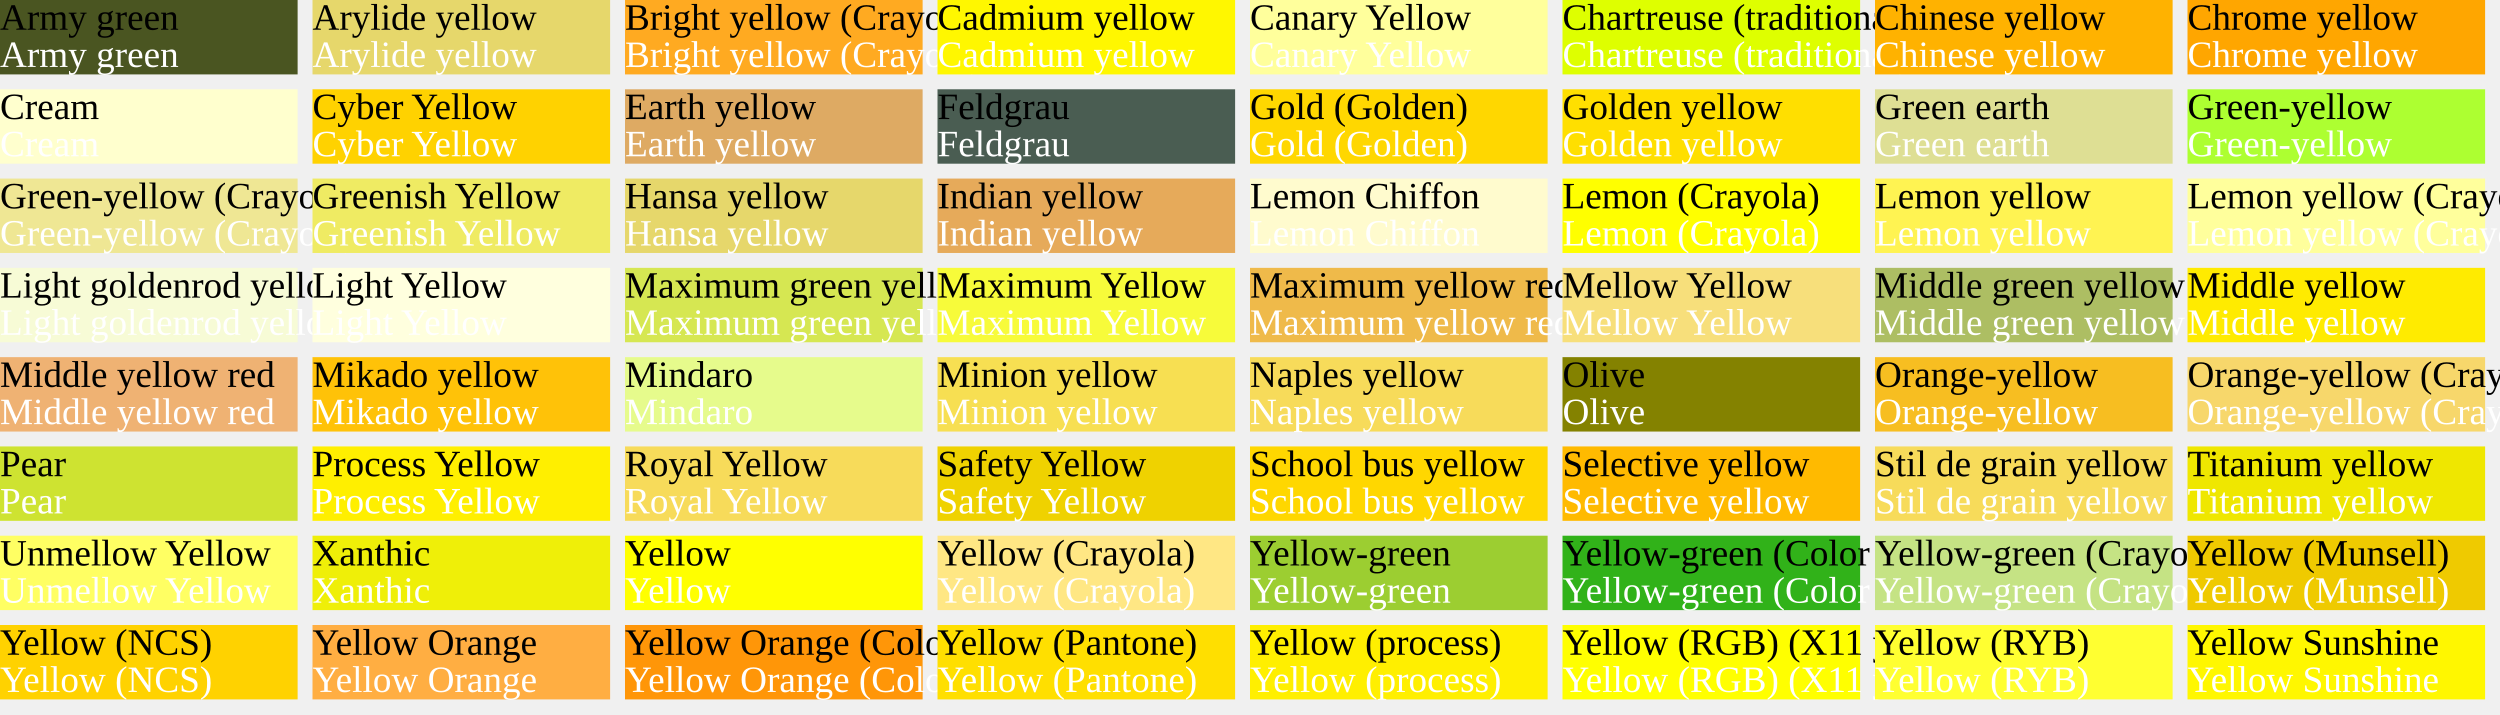
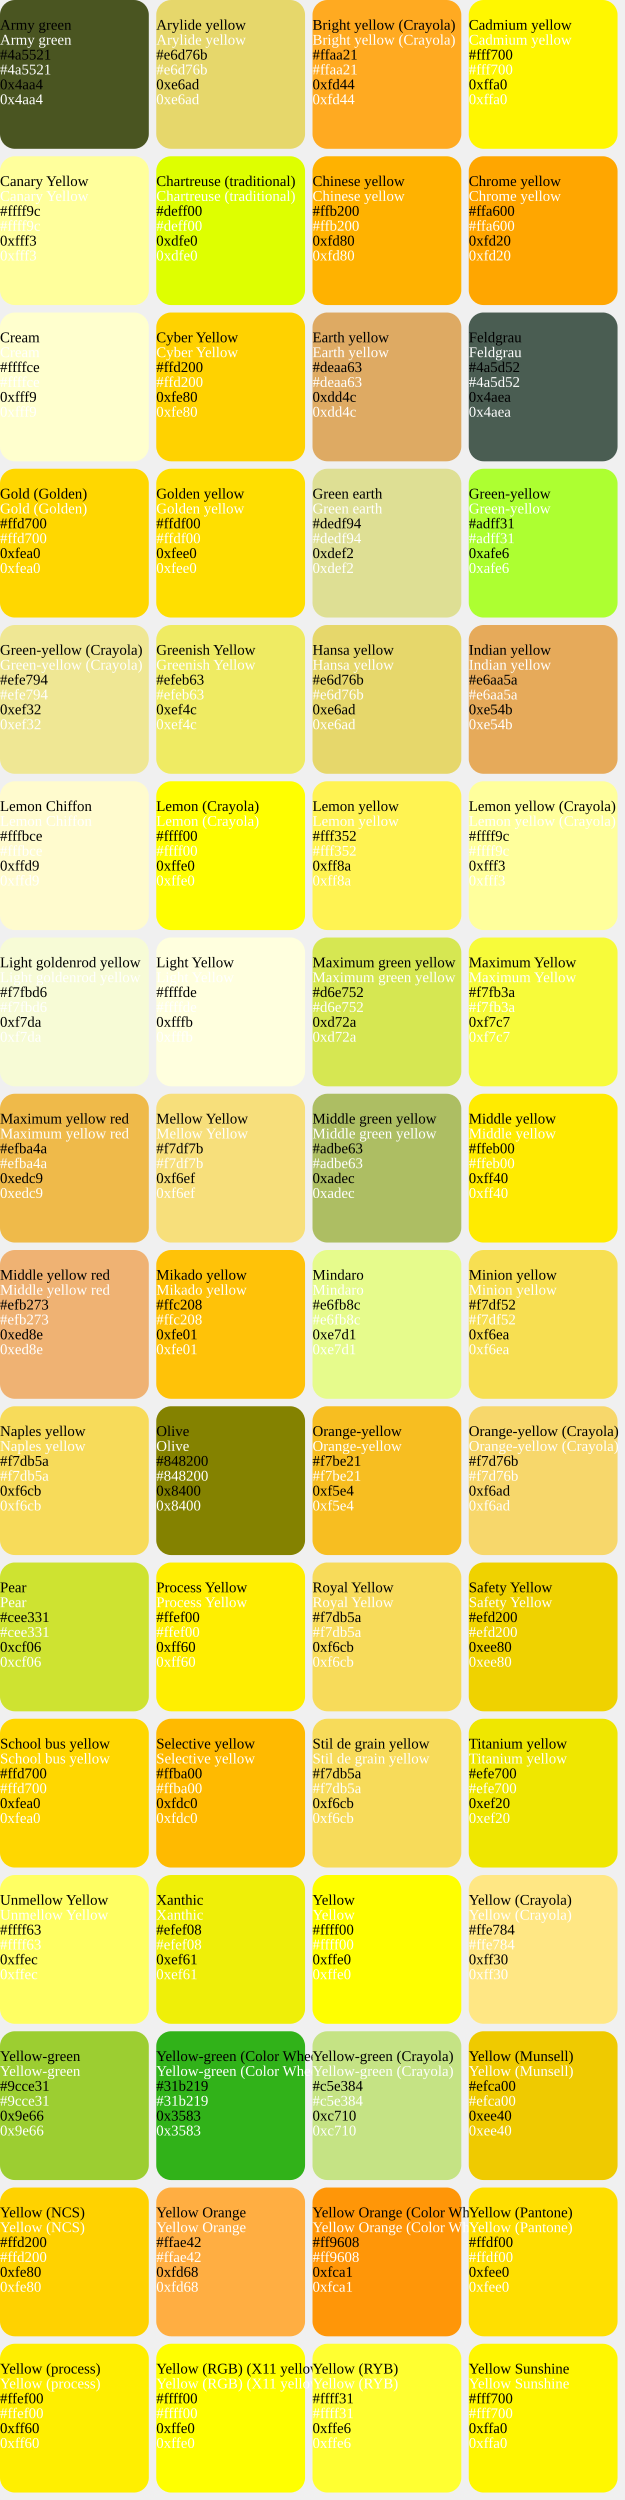
- <svg xmlns="http://www.w3.org/2000/svg" width="1680px" height="480px">
-   <rect x="0" y="0" width="200" height="50" style="fill: #4a5521;" />
-   <text x="0" y="20" font-size="25px" style="fill: black;">Army green</text>
-   <text x="0" y="45" font-size="25px" style="fill: white;">Army green</text>
-   <rect x="210" y="0" width="200" height="50" style="fill: #e6d76b;" />
-   <text x="210" y="20" font-size="25px" style="fill: black;">Arylide yellow</text>
-   <text x="210" y="45" font-size="25px" style="fill: white;">Arylide yellow</text>
-   <rect x="420" y="0" width="200" height="50" style="fill: #ffaa21;" />
-   <text x="420" y="20" font-size="25px" style="fill: black;">Bright yellow (Crayola)</text>
-   <text x="420" y="45" font-size="25px" style="fill: white;">Bright yellow (Crayola)</text>
-   <rect x="630" y="0" width="200" height="50" style="fill: #fff700;" />
-   <text x="630" y="20" font-size="25px" style="fill: black;">Cadmium yellow</text>
-   <text x="630" y="45" font-size="25px" style="fill: white;">Cadmium yellow</text>
-   <rect x="840" y="0" width="200" height="50" style="fill: #ffff9c;" />
-   <text x="840" y="20" font-size="25px" style="fill: black;">Canary Yellow</text>
-   <text x="840" y="45" font-size="25px" style="fill: white;">Canary Yellow</text>
-   <rect x="1050" y="0" width="200" height="50" style="fill: #deff00;" />
-   <text x="1050" y="20" font-size="25px" style="fill: black;">Chartreuse (traditional)</text>
-   <text x="1050" y="45" font-size="25px" style="fill: white;">Chartreuse (traditional)</text>
-   <rect x="1260" y="0" width="200" height="50" style="fill: #ffb200;" />
-   <text x="1260" y="20" font-size="25px" style="fill: black;">Chinese yellow</text>
-   <text x="1260" y="45" font-size="25px" style="fill: white;">Chinese yellow</text>
-   <rect x="1470" y="0" width="200" height="50" style="fill: #ffa600;" />
-   <text x="1470" y="20" font-size="25px" style="fill: black;">Chrome yellow</text>
-   <text x="1470" y="45" font-size="25px" style="fill: white;">Chrome yellow</text>
-   <rect x="0" y="60" width="200" height="50" style="fill: #ffffce;" />
-   <text x="0" y="80" font-size="25px" style="fill: black;">Cream</text>
-   <text x="0" y="105" font-size="25px" style="fill: white;">Cream</text>
-   <rect x="210" y="60" width="200" height="50" style="fill: #ffd200;" />
-   <text x="210" y="80" font-size="25px" style="fill: black;">Cyber Yellow</text>
-   <text x="210" y="105" font-size="25px" style="fill: white;">Cyber Yellow</text>
-   <rect x="420" y="60" width="200" height="50" style="fill: #deaa63;" />
-   <text x="420" y="80" font-size="25px" style="fill: black;">Earth yellow</text>
-   <text x="420" y="105" font-size="25px" style="fill: white;">Earth yellow</text>
-   <rect x="630" y="60" width="200" height="50" style="fill: #4a5d52;" />
-   <text x="630" y="80" font-size="25px" style="fill: black;">Feldgrau</text>
-   <text x="630" y="105" font-size="25px" style="fill: white;">Feldgrau</text>
-   <rect x="840" y="60" width="200" height="50" style="fill: #ffd700;" />
-   <text x="840" y="80" font-size="25px" style="fill: black;">Gold (Golden)</text>
-   <text x="840" y="105" font-size="25px" style="fill: white;">Gold (Golden)</text>
-   <rect x="1050" y="60" width="200" height="50" style="fill: #ffdf00;" />
-   <text x="1050" y="80" font-size="25px" style="fill: black;">Golden yellow</text>
-   <text x="1050" y="105" font-size="25px" style="fill: white;">Golden yellow</text>
-   <rect x="1260" y="60" width="200" height="50" style="fill: #dedf94;" />
-   <text x="1260" y="80" font-size="25px" style="fill: black;">Green earth</text>
-   <text x="1260" y="105" font-size="25px" style="fill: white;">Green earth</text>
-   <rect x="1470" y="60" width="200" height="50" style="fill: #adff31;" />
-   <text x="1470" y="80" font-size="25px" style="fill: black;">Green-yellow</text>
-   <text x="1470" y="105" font-size="25px" style="fill: white;">Green-yellow</text>
-   <rect x="0" y="120" width="200" height="50" style="fill: #efe794;" />
-   <text x="0" y="140" font-size="25px" style="fill: black;">Green-yellow (Crayola)</text>
-   <text x="0" y="165" font-size="25px" style="fill: white;">Green-yellow (Crayola)</text>
-   <rect x="210" y="120" width="200" height="50" style="fill: #efeb63;" />
-   <text x="210" y="140" font-size="25px" style="fill: black;">Greenish Yellow</text>
-   <text x="210" y="165" font-size="25px" style="fill: white;">Greenish Yellow</text>
-   <rect x="420" y="120" width="200" height="50" style="fill: #e6d76b;" />
-   <text x="420" y="140" font-size="25px" style="fill: black;">Hansa yellow</text>
-   <text x="420" y="165" font-size="25px" style="fill: white;">Hansa yellow</text>
-   <rect x="630" y="120" width="200" height="50" style="fill: #e6aa5a;" />
-   <text x="630" y="140" font-size="25px" style="fill: black;">Indian yellow</text>
-   <text x="630" y="165" font-size="25px" style="fill: white;">Indian yellow</text>
-   <rect x="840" y="120" width="200" height="50" style="fill: #fffbce;" />
-   <text x="840" y="140" font-size="25px" style="fill: black;">Lemon Chiffon</text>
-   <text x="840" y="165" font-size="25px" style="fill: white;">Lemon Chiffon</text>
-   <rect x="1050" y="120" width="200" height="50" style="fill: #ffff00;" />
-   <text x="1050" y="140" font-size="25px" style="fill: black;">Lemon (Crayola)</text>
-   <text x="1050" y="165" font-size="25px" style="fill: white;">Lemon (Crayola)</text>
-   <rect x="1260" y="120" width="200" height="50" style="fill: #fff352;" />
-   <text x="1260" y="140" font-size="25px" style="fill: black;">Lemon yellow</text>
-   <text x="1260" y="165" font-size="25px" style="fill: white;">Lemon yellow</text>
-   <rect x="1470" y="120" width="200" height="50" style="fill: #ffff9c;" />
-   <text x="1470" y="140" font-size="25px" style="fill: black;">Lemon yellow (Crayola)</text>
-   <text x="1470" y="165" font-size="25px" style="fill: white;">Lemon yellow (Crayola)</text>
-   <rect x="0" y="180" width="200" height="50" style="fill: #f7fbd6;" />
-   <text x="0" y="200" font-size="25px" style="fill: black;">Light goldenrod yellow</text>
-   <text x="0" y="225" font-size="25px" style="fill: white;">Light goldenrod yellow</text>
-   <rect x="210" y="180" width="200" height="50" style="fill: #ffffde;" />
-   <text x="210" y="200" font-size="25px" style="fill: black;">Light Yellow</text>
-   <text x="210" y="225" font-size="25px" style="fill: white;">Light Yellow</text>
-   <rect x="420" y="180" width="200" height="50" style="fill: #d6e752;" />
-   <text x="420" y="200" font-size="25px" style="fill: black;">Maximum green yellow</text>
-   <text x="420" y="225" font-size="25px" style="fill: white;">Maximum green yellow</text>
-   <rect x="630" y="180" width="200" height="50" style="fill: #f7fb3a;" />
-   <text x="630" y="200" font-size="25px" style="fill: black;">Maximum Yellow</text>
-   <text x="630" y="225" font-size="25px" style="fill: white;">Maximum Yellow</text>
-   <rect x="840" y="180" width="200" height="50" style="fill: #efba4a;" />
-   <text x="840" y="200" font-size="25px" style="fill: black;">Maximum yellow red</text>
-   <text x="840" y="225" font-size="25px" style="fill: white;">Maximum yellow red</text>
-   <rect x="1050" y="180" width="200" height="50" style="fill: #f7df7b;" />
-   <text x="1050" y="200" font-size="25px" style="fill: black;">Mellow Yellow</text>
-   <text x="1050" y="225" font-size="25px" style="fill: white;">Mellow Yellow</text>
-   <rect x="1260" y="180" width="200" height="50" style="fill: #adbe63;" />
-   <text x="1260" y="200" font-size="25px" style="fill: black;">Middle green yellow</text>
-   <text x="1260" y="225" font-size="25px" style="fill: white;">Middle green yellow</text>
-   <rect x="1470" y="180" width="200" height="50" style="fill: #ffeb00;" />
-   <text x="1470" y="200" font-size="25px" style="fill: black;">Middle yellow</text>
-   <text x="1470" y="225" font-size="25px" style="fill: white;">Middle yellow</text>
-   <rect x="0" y="240" width="200" height="50" style="fill: #efb273;" />
-   <text x="0" y="260" font-size="25px" style="fill: black;">Middle yellow red</text>
-   <text x="0" y="285" font-size="25px" style="fill: white;">Middle yellow red</text>
-   <rect x="210" y="240" width="200" height="50" style="fill: #ffc208;" />
-   <text x="210" y="260" font-size="25px" style="fill: black;">Mikado yellow</text>
-   <text x="210" y="285" font-size="25px" style="fill: white;">Mikado yellow</text>
-   <rect x="420" y="240" width="200" height="50" style="fill: #e6fb8c;" />
-   <text x="420" y="260" font-size="25px" style="fill: black;">Mindaro</text>
-   <text x="420" y="285" font-size="25px" style="fill: white;">Mindaro</text>
-   <rect x="630" y="240" width="200" height="50" style="fill: #f7df52;" />
-   <text x="630" y="260" font-size="25px" style="fill: black;">Minion yellow</text>
-   <text x="630" y="285" font-size="25px" style="fill: white;">Minion yellow</text>
-   <rect x="840" y="240" width="200" height="50" style="fill: #f7db5a;" />
-   <text x="840" y="260" font-size="25px" style="fill: black;">Naples yellow</text>
-   <text x="840" y="285" font-size="25px" style="fill: white;">Naples yellow</text>
-   <rect x="1050" y="240" width="200" height="50" style="fill: #848200;" />
-   <text x="1050" y="260" font-size="25px" style="fill: black;">Olive</text>
-   <text x="1050" y="285" font-size="25px" style="fill: white;">Olive</text>
-   <rect x="1260" y="240" width="200" height="50" style="fill: #f7be21;" />
-   <text x="1260" y="260" font-size="25px" style="fill: black;">Orange-yellow</text>
-   <text x="1260" y="285" font-size="25px" style="fill: white;">Orange-yellow</text>
-   <rect x="1470" y="240" width="200" height="50" style="fill: #f7d76b;" />
-   <text x="1470" y="260" font-size="25px" style="fill: black;">Orange-yellow (Crayola)</text>
-   <text x="1470" y="285" font-size="25px" style="fill: white;">Orange-yellow (Crayola)</text>
-   <rect x="0" y="300" width="200" height="50" style="fill: #cee331;" />
-   <text x="0" y="320" font-size="25px" style="fill: black;">Pear</text>
-   <text x="0" y="345" font-size="25px" style="fill: white;">Pear</text>
-   <rect x="210" y="300" width="200" height="50" style="fill: #ffef00;" />
-   <text x="210" y="320" font-size="25px" style="fill: black;">Process Yellow</text>
-   <text x="210" y="345" font-size="25px" style="fill: white;">Process Yellow</text>
-   <rect x="420" y="300" width="200" height="50" style="fill: #f7db5a;" />
-   <text x="420" y="320" font-size="25px" style="fill: black;">Royal Yellow</text>
-   <text x="420" y="345" font-size="25px" style="fill: white;">Royal Yellow</text>
-   <rect x="630" y="300" width="200" height="50" style="fill: #efd200;" />
-   <text x="630" y="320" font-size="25px" style="fill: black;">Safety Yellow</text>
-   <text x="630" y="345" font-size="25px" style="fill: white;">Safety Yellow</text>
-   <rect x="840" y="300" width="200" height="50" style="fill: #ffd700;" />
-   <text x="840" y="320" font-size="25px" style="fill: black;">School bus yellow</text>
-   <text x="840" y="345" font-size="25px" style="fill: white;">School bus yellow</text>
-   <rect x="1050" y="300" width="200" height="50" style="fill: #ffba00;" />
-   <text x="1050" y="320" font-size="25px" style="fill: black;">Selective yellow</text>
-   <text x="1050" y="345" font-size="25px" style="fill: white;">Selective yellow</text>
-   <rect x="1260" y="300" width="200" height="50" style="fill: #f7db5a;" />
-   <text x="1260" y="320" font-size="25px" style="fill: black;">Stil de grain yellow</text>
-   <text x="1260" y="345" font-size="25px" style="fill: white;">Stil de grain yellow</text>
-   <rect x="1470" y="300" width="200" height="50" style="fill: #efe700;" />
-   <text x="1470" y="320" font-size="25px" style="fill: black;">Titanium yellow</text>
-   <text x="1470" y="345" font-size="25px" style="fill: white;">Titanium yellow</text>
-   <rect x="0" y="360" width="200" height="50" style="fill: #ffff63;" />
-   <text x="0" y="380" font-size="25px" style="fill: black;">Unmellow Yellow</text>
-   <text x="0" y="405" font-size="25px" style="fill: white;">Unmellow Yellow</text>
-   <rect x="210" y="360" width="200" height="50" style="fill: #efef08;" />
-   <text x="210" y="380" font-size="25px" style="fill: black;">Xanthic</text>
-   <text x="210" y="405" font-size="25px" style="fill: white;">Xanthic</text>
-   <rect x="420" y="360" width="200" height="50" style="fill: #ffff00;" />
-   <text x="420" y="380" font-size="25px" style="fill: black;">Yellow</text>
-   <text x="420" y="405" font-size="25px" style="fill: white;">Yellow</text>
-   <rect x="630" y="360" width="200" height="50" style="fill: #ffe784;" />
-   <text x="630" y="380" font-size="25px" style="fill: black;">Yellow (Crayola)</text>
-   <text x="630" y="405" font-size="25px" style="fill: white;">Yellow (Crayola)</text>
-   <rect x="840" y="360" width="200" height="50" style="fill: #9cce31;" />
-   <text x="840" y="380" font-size="25px" style="fill: black;">Yellow-green</text>
-   <text x="840" y="405" font-size="25px" style="fill: white;">Yellow-green</text>
-   <rect x="1050" y="360" width="200" height="50" style="fill: #31b219;" />
-   <text x="1050" y="380" font-size="25px" style="fill: black;">Yellow-green (Color Wheel)</text>
-   <text x="1050" y="405" font-size="25px" style="fill: white;">Yellow-green (Color Wheel)</text>
-   <rect x="1260" y="360" width="200" height="50" style="fill: #c5e384;" />
-   <text x="1260" y="380" font-size="25px" style="fill: black;">Yellow-green (Crayola)</text>
-   <text x="1260" y="405" font-size="25px" style="fill: white;">Yellow-green (Crayola)</text>
-   <rect x="1470" y="360" width="200" height="50" style="fill: #efca00;" />
-   <text x="1470" y="380" font-size="25px" style="fill: black;">Yellow (Munsell)</text>
-   <text x="1470" y="405" font-size="25px" style="fill: white;">Yellow (Munsell)</text>
-   <rect x="0" y="420" width="200" height="50" style="fill: #ffd200;" />
-   <text x="0" y="440" font-size="25px" style="fill: black;">Yellow (NCS)</text>
-   <text x="0" y="465" font-size="25px" style="fill: white;">Yellow (NCS)</text>
-   <rect x="210" y="420" width="200" height="50" style="fill: #ffae42;" />
-   <text x="210" y="440" font-size="25px" style="fill: black;">Yellow Orange</text>
-   <text x="210" y="465" font-size="25px" style="fill: white;">Yellow Orange</text>
-   <rect x="420" y="420" width="200" height="50" style="fill: #ff9608;" />
-   <text x="420" y="440" font-size="25px" style="fill: black;">Yellow Orange (Color Wheel)</text>
-   <text x="420" y="465" font-size="25px" style="fill: white;">Yellow Orange (Color Wheel)</text>
-   <rect x="630" y="420" width="200" height="50" style="fill: #ffdf00;" />
-   <text x="630" y="440" font-size="25px" style="fill: black;">Yellow (Pantone)</text>
-   <text x="630" y="465" font-size="25px" style="fill: white;">Yellow (Pantone)</text>
-   <rect x="840" y="420" width="200" height="50" style="fill: #ffef00;" />
-   <text x="840" y="440" font-size="25px" style="fill: black;">Yellow (process)</text>
-   <text x="840" y="465" font-size="25px" style="fill: white;">Yellow (process)</text>
-   <rect x="1050" y="420" width="200" height="50" style="fill: #ffff00;" />
-   <text x="1050" y="440" font-size="25px" style="fill: black;">Yellow (RGB) (X11 yellow)</text>
-   <text x="1050" y="465" font-size="25px" style="fill: white;">Yellow (RGB) (X11 yellow)</text>
-   <rect x="1260" y="420" width="200" height="50" style="fill: #ffff31;" />
-   <text x="1260" y="440" font-size="25px" style="fill: black;">Yellow (RYB)</text>
-   <text x="1260" y="465" font-size="25px" style="fill: white;">Yellow (RYB)</text>
-   <rect x="1470" y="420" width="200" height="50" style="fill: #fff700;" />
-   <text x="1470" y="440" font-size="25px" style="fill: black;">Yellow Sunshine</text>
-   <text x="1470" y="465" font-size="25px" style="fill: white;">Yellow Sunshine</text>
+ <svg xmlns="http://www.w3.org/2000/svg" width="840px" height="3360px">
+   <rect x="0" y="0" width="200" height="200" rx="20px" ry="20px" style="fill: #4a5521;" />
+   <text x="0" y="40" font-size="20px" style="fill: black;">Army green</text>
+   <text x="0" y="60" font-size="20px" style="fill: white;">Army green</text>
+   <text x="0" y="80" font-size="20px" style="fill: black;">#4a5521</text>
+   <text x="0" y="100" font-size="20px" style="fill: white;">#4a5521</text>
+   <text x="0" y="120" font-size="20px" style="fill: black;">0x4aa4</text>
+   <text x="0" y="140" font-size="20px" style="fill: white;">0x4aa4</text>
+   <rect x="210" y="0" width="200" height="200" rx="20px" ry="20px" style="fill: #e6d76b;" />
+   <text x="210" y="40" font-size="20px" style="fill: black;">Arylide yellow</text>
+   <text x="210" y="60" font-size="20px" style="fill: white;">Arylide yellow</text>
+   <text x="210" y="80" font-size="20px" style="fill: black;">#e6d76b</text>
+   <text x="210" y="100" font-size="20px" style="fill: white;">#e6d76b</text>
+   <text x="210" y="120" font-size="20px" style="fill: black;">0xe6ad</text>
+   <text x="210" y="140" font-size="20px" style="fill: white;">0xe6ad</text>
+   <rect x="420" y="0" width="200" height="200" rx="20px" ry="20px" style="fill: #ffaa21;" />
+   <text x="420" y="40" font-size="20px" style="fill: black;">Bright yellow (Crayola)</text>
+   <text x="420" y="60" font-size="20px" style="fill: white;">Bright yellow (Crayola)</text>
+   <text x="420" y="80" font-size="20px" style="fill: black;">#ffaa21</text>
+   <text x="420" y="100" font-size="20px" style="fill: white;">#ffaa21</text>
+   <text x="420" y="120" font-size="20px" style="fill: black;">0xfd44</text>
+   <text x="420" y="140" font-size="20px" style="fill: white;">0xfd44</text>
+   <rect x="630" y="0" width="200" height="200" rx="20px" ry="20px" style="fill: #fff700;" />
+   <text x="630" y="40" font-size="20px" style="fill: black;">Cadmium yellow</text>
+   <text x="630" y="60" font-size="20px" style="fill: white;">Cadmium yellow</text>
+   <text x="630" y="80" font-size="20px" style="fill: black;">#fff700</text>
+   <text x="630" y="100" font-size="20px" style="fill: white;">#fff700</text>
+   <text x="630" y="120" font-size="20px" style="fill: black;">0xffa0</text>
+   <text x="630" y="140" font-size="20px" style="fill: white;">0xffa0</text>
+   <rect x="0" y="210" width="200" height="200" rx="20px" ry="20px" style="fill: #ffff9c;" />
+   <text x="0" y="250" font-size="20px" style="fill: black;">Canary Yellow</text>
+   <text x="0" y="270" font-size="20px" style="fill: white;">Canary Yellow</text>
+   <text x="0" y="290" font-size="20px" style="fill: black;">#ffff9c</text>
+   <text x="0" y="310" font-size="20px" style="fill: white;">#ffff9c</text>
+   <text x="0" y="330" font-size="20px" style="fill: black;">0xfff3</text>
+   <text x="0" y="350" font-size="20px" style="fill: white;">0xfff3</text>
+   <rect x="210" y="210" width="200" height="200" rx="20px" ry="20px" style="fill: #deff00;" />
+   <text x="210" y="250" font-size="20px" style="fill: black;">Chartreuse (traditional)</text>
+   <text x="210" y="270" font-size="20px" style="fill: white;">Chartreuse (traditional)</text>
+   <text x="210" y="290" font-size="20px" style="fill: black;">#deff00</text>
+   <text x="210" y="310" font-size="20px" style="fill: white;">#deff00</text>
+   <text x="210" y="330" font-size="20px" style="fill: black;">0xdfe0</text>
+   <text x="210" y="350" font-size="20px" style="fill: white;">0xdfe0</text>
+   <rect x="420" y="210" width="200" height="200" rx="20px" ry="20px" style="fill: #ffb200;" />
+   <text x="420" y="250" font-size="20px" style="fill: black;">Chinese yellow</text>
+   <text x="420" y="270" font-size="20px" style="fill: white;">Chinese yellow</text>
+   <text x="420" y="290" font-size="20px" style="fill: black;">#ffb200</text>
+   <text x="420" y="310" font-size="20px" style="fill: white;">#ffb200</text>
+   <text x="420" y="330" font-size="20px" style="fill: black;">0xfd80</text>
+   <text x="420" y="350" font-size="20px" style="fill: white;">0xfd80</text>
+   <rect x="630" y="210" width="200" height="200" rx="20px" ry="20px" style="fill: #ffa600;" />
+   <text x="630" y="250" font-size="20px" style="fill: black;">Chrome yellow</text>
+   <text x="630" y="270" font-size="20px" style="fill: white;">Chrome yellow</text>
+   <text x="630" y="290" font-size="20px" style="fill: black;">#ffa600</text>
+   <text x="630" y="310" font-size="20px" style="fill: white;">#ffa600</text>
+   <text x="630" y="330" font-size="20px" style="fill: black;">0xfd20</text>
+   <text x="630" y="350" font-size="20px" style="fill: white;">0xfd20</text>
+   <rect x="0" y="420" width="200" height="200" rx="20px" ry="20px" style="fill: #ffffce;" />
+   <text x="0" y="460" font-size="20px" style="fill: black;">Cream</text>
+   <text x="0" y="480" font-size="20px" style="fill: white;">Cream</text>
+   <text x="0" y="500" font-size="20px" style="fill: black;">#ffffce</text>
+   <text x="0" y="520" font-size="20px" style="fill: white;">#ffffce</text>
+   <text x="0" y="540" font-size="20px" style="fill: black;">0xfff9</text>
+   <text x="0" y="560" font-size="20px" style="fill: white;">0xfff9</text>
+   <rect x="210" y="420" width="200" height="200" rx="20px" ry="20px" style="fill: #ffd200;" />
+   <text x="210" y="460" font-size="20px" style="fill: black;">Cyber Yellow</text>
+   <text x="210" y="480" font-size="20px" style="fill: white;">Cyber Yellow</text>
+   <text x="210" y="500" font-size="20px" style="fill: black;">#ffd200</text>
+   <text x="210" y="520" font-size="20px" style="fill: white;">#ffd200</text>
+   <text x="210" y="540" font-size="20px" style="fill: black;">0xfe80</text>
+   <text x="210" y="560" font-size="20px" style="fill: white;">0xfe80</text>
+   <rect x="420" y="420" width="200" height="200" rx="20px" ry="20px" style="fill: #deaa63;" />
+   <text x="420" y="460" font-size="20px" style="fill: black;">Earth yellow</text>
+   <text x="420" y="480" font-size="20px" style="fill: white;">Earth yellow</text>
+   <text x="420" y="500" font-size="20px" style="fill: black;">#deaa63</text>
+   <text x="420" y="520" font-size="20px" style="fill: white;">#deaa63</text>
+   <text x="420" y="540" font-size="20px" style="fill: black;">0xdd4c</text>
+   <text x="420" y="560" font-size="20px" style="fill: white;">0xdd4c</text>
+   <rect x="630" y="420" width="200" height="200" rx="20px" ry="20px" style="fill: #4a5d52;" />
+   <text x="630" y="460" font-size="20px" style="fill: black;">Feldgrau</text>
+   <text x="630" y="480" font-size="20px" style="fill: white;">Feldgrau</text>
+   <text x="630" y="500" font-size="20px" style="fill: black;">#4a5d52</text>
+   <text x="630" y="520" font-size="20px" style="fill: white;">#4a5d52</text>
+   <text x="630" y="540" font-size="20px" style="fill: black;">0x4aea</text>
+   <text x="630" y="560" font-size="20px" style="fill: white;">0x4aea</text>
+   <rect x="0" y="630" width="200" height="200" rx="20px" ry="20px" style="fill: #ffd700;" />
+   <text x="0" y="670" font-size="20px" style="fill: black;">Gold (Golden)</text>
+   <text x="0" y="690" font-size="20px" style="fill: white;">Gold (Golden)</text>
+   <text x="0" y="710" font-size="20px" style="fill: black;">#ffd700</text>
+   <text x="0" y="730" font-size="20px" style="fill: white;">#ffd700</text>
+   <text x="0" y="750" font-size="20px" style="fill: black;">0xfea0</text>
+   <text x="0" y="770" font-size="20px" style="fill: white;">0xfea0</text>
+   <rect x="210" y="630" width="200" height="200" rx="20px" ry="20px" style="fill: #ffdf00;" />
+   <text x="210" y="670" font-size="20px" style="fill: black;">Golden yellow</text>
+   <text x="210" y="690" font-size="20px" style="fill: white;">Golden yellow</text>
+   <text x="210" y="710" font-size="20px" style="fill: black;">#ffdf00</text>
+   <text x="210" y="730" font-size="20px" style="fill: white;">#ffdf00</text>
+   <text x="210" y="750" font-size="20px" style="fill: black;">0xfee0</text>
+   <text x="210" y="770" font-size="20px" style="fill: white;">0xfee0</text>
+   <rect x="420" y="630" width="200" height="200" rx="20px" ry="20px" style="fill: #dedf94;" />
+   <text x="420" y="670" font-size="20px" style="fill: black;">Green earth</text>
+   <text x="420" y="690" font-size="20px" style="fill: white;">Green earth</text>
+   <text x="420" y="710" font-size="20px" style="fill: black;">#dedf94</text>
+   <text x="420" y="730" font-size="20px" style="fill: white;">#dedf94</text>
+   <text x="420" y="750" font-size="20px" style="fill: black;">0xdef2</text>
+   <text x="420" y="770" font-size="20px" style="fill: white;">0xdef2</text>
+   <rect x="630" y="630" width="200" height="200" rx="20px" ry="20px" style="fill: #adff31;" />
+   <text x="630" y="670" font-size="20px" style="fill: black;">Green-yellow</text>
+   <text x="630" y="690" font-size="20px" style="fill: white;">Green-yellow</text>
+   <text x="630" y="710" font-size="20px" style="fill: black;">#adff31</text>
+   <text x="630" y="730" font-size="20px" style="fill: white;">#adff31</text>
+   <text x="630" y="750" font-size="20px" style="fill: black;">0xafe6</text>
+   <text x="630" y="770" font-size="20px" style="fill: white;">0xafe6</text>
+   <rect x="0" y="840" width="200" height="200" rx="20px" ry="20px" style="fill: #efe794;" />
+   <text x="0" y="880" font-size="20px" style="fill: black;">Green-yellow (Crayola)</text>
+   <text x="0" y="900" font-size="20px" style="fill: white;">Green-yellow (Crayola)</text>
+   <text x="0" y="920" font-size="20px" style="fill: black;">#efe794</text>
+   <text x="0" y="940" font-size="20px" style="fill: white;">#efe794</text>
+   <text x="0" y="960" font-size="20px" style="fill: black;">0xef32</text>
+   <text x="0" y="980" font-size="20px" style="fill: white;">0xef32</text>
+   <rect x="210" y="840" width="200" height="200" rx="20px" ry="20px" style="fill: #efeb63;" />
+   <text x="210" y="880" font-size="20px" style="fill: black;">Greenish Yellow</text>
+   <text x="210" y="900" font-size="20px" style="fill: white;">Greenish Yellow</text>
+   <text x="210" y="920" font-size="20px" style="fill: black;">#efeb63</text>
+   <text x="210" y="940" font-size="20px" style="fill: white;">#efeb63</text>
+   <text x="210" y="960" font-size="20px" style="fill: black;">0xef4c</text>
+   <text x="210" y="980" font-size="20px" style="fill: white;">0xef4c</text>
+   <rect x="420" y="840" width="200" height="200" rx="20px" ry="20px" style="fill: #e6d76b;" />
+   <text x="420" y="880" font-size="20px" style="fill: black;">Hansa yellow</text>
+   <text x="420" y="900" font-size="20px" style="fill: white;">Hansa yellow</text>
+   <text x="420" y="920" font-size="20px" style="fill: black;">#e6d76b</text>
+   <text x="420" y="940" font-size="20px" style="fill: white;">#e6d76b</text>
+   <text x="420" y="960" font-size="20px" style="fill: black;">0xe6ad</text>
+   <text x="420" y="980" font-size="20px" style="fill: white;">0xe6ad</text>
+   <rect x="630" y="840" width="200" height="200" rx="20px" ry="20px" style="fill: #e6aa5a;" />
+   <text x="630" y="880" font-size="20px" style="fill: black;">Indian yellow</text>
+   <text x="630" y="900" font-size="20px" style="fill: white;">Indian yellow</text>
+   <text x="630" y="920" font-size="20px" style="fill: black;">#e6aa5a</text>
+   <text x="630" y="940" font-size="20px" style="fill: white;">#e6aa5a</text>
+   <text x="630" y="960" font-size="20px" style="fill: black;">0xe54b</text>
+   <text x="630" y="980" font-size="20px" style="fill: white;">0xe54b</text>
+   <rect x="0" y="1050" width="200" height="200" rx="20px" ry="20px" style="fill: #fffbce;" />
+   <text x="0" y="1090" font-size="20px" style="fill: black;">Lemon Chiffon</text>
+   <text x="0" y="1110" font-size="20px" style="fill: white;">Lemon Chiffon</text>
+   <text x="0" y="1130" font-size="20px" style="fill: black;">#fffbce</text>
+   <text x="0" y="1150" font-size="20px" style="fill: white;">#fffbce</text>
+   <text x="0" y="1170" font-size="20px" style="fill: black;">0xffd9</text>
+   <text x="0" y="1190" font-size="20px" style="fill: white;">0xffd9</text>
+   <rect x="210" y="1050" width="200" height="200" rx="20px" ry="20px" style="fill: #ffff00;" />
+   <text x="210" y="1090" font-size="20px" style="fill: black;">Lemon (Crayola)</text>
+   <text x="210" y="1110" font-size="20px" style="fill: white;">Lemon (Crayola)</text>
+   <text x="210" y="1130" font-size="20px" style="fill: black;">#ffff00</text>
+   <text x="210" y="1150" font-size="20px" style="fill: white;">#ffff00</text>
+   <text x="210" y="1170" font-size="20px" style="fill: black;">0xffe0</text>
+   <text x="210" y="1190" font-size="20px" style="fill: white;">0xffe0</text>
+   <rect x="420" y="1050" width="200" height="200" rx="20px" ry="20px" style="fill: #fff352;" />
+   <text x="420" y="1090" font-size="20px" style="fill: black;">Lemon yellow</text>
+   <text x="420" y="1110" font-size="20px" style="fill: white;">Lemon yellow</text>
+   <text x="420" y="1130" font-size="20px" style="fill: black;">#fff352</text>
+   <text x="420" y="1150" font-size="20px" style="fill: white;">#fff352</text>
+   <text x="420" y="1170" font-size="20px" style="fill: black;">0xff8a</text>
+   <text x="420" y="1190" font-size="20px" style="fill: white;">0xff8a</text>
+   <rect x="630" y="1050" width="200" height="200" rx="20px" ry="20px" style="fill: #ffff9c;" />
+   <text x="630" y="1090" font-size="20px" style="fill: black;">Lemon yellow (Crayola)</text>
+   <text x="630" y="1110" font-size="20px" style="fill: white;">Lemon yellow (Crayola)</text>
+   <text x="630" y="1130" font-size="20px" style="fill: black;">#ffff9c</text>
+   <text x="630" y="1150" font-size="20px" style="fill: white;">#ffff9c</text>
+   <text x="630" y="1170" font-size="20px" style="fill: black;">0xfff3</text>
+   <text x="630" y="1190" font-size="20px" style="fill: white;">0xfff3</text>
+   <rect x="0" y="1260" width="200" height="200" rx="20px" ry="20px" style="fill: #f7fbd6;" />
+   <text x="0" y="1300" font-size="20px" style="fill: black;">Light goldenrod yellow</text>
+   <text x="0" y="1320" font-size="20px" style="fill: white;">Light goldenrod yellow</text>
+   <text x="0" y="1340" font-size="20px" style="fill: black;">#f7fbd6</text>
+   <text x="0" y="1360" font-size="20px" style="fill: white;">#f7fbd6</text>
+   <text x="0" y="1380" font-size="20px" style="fill: black;">0xf7da</text>
+   <text x="0" y="1400" font-size="20px" style="fill: white;">0xf7da</text>
+   <rect x="210" y="1260" width="200" height="200" rx="20px" ry="20px" style="fill: #ffffde;" />
+   <text x="210" y="1300" font-size="20px" style="fill: black;">Light Yellow</text>
+   <text x="210" y="1320" font-size="20px" style="fill: white;">Light Yellow</text>
+   <text x="210" y="1340" font-size="20px" style="fill: black;">#ffffde</text>
+   <text x="210" y="1360" font-size="20px" style="fill: white;">#ffffde</text>
+   <text x="210" y="1380" font-size="20px" style="fill: black;">0xfffb</text>
+   <text x="210" y="1400" font-size="20px" style="fill: white;">0xfffb</text>
+   <rect x="420" y="1260" width="200" height="200" rx="20px" ry="20px" style="fill: #d6e752;" />
+   <text x="420" y="1300" font-size="20px" style="fill: black;">Maximum green yellow</text>
+   <text x="420" y="1320" font-size="20px" style="fill: white;">Maximum green yellow</text>
+   <text x="420" y="1340" font-size="20px" style="fill: black;">#d6e752</text>
+   <text x="420" y="1360" font-size="20px" style="fill: white;">#d6e752</text>
+   <text x="420" y="1380" font-size="20px" style="fill: black;">0xd72a</text>
+   <text x="420" y="1400" font-size="20px" style="fill: white;">0xd72a</text>
+   <rect x="630" y="1260" width="200" height="200" rx="20px" ry="20px" style="fill: #f7fb3a;" />
+   <text x="630" y="1300" font-size="20px" style="fill: black;">Maximum Yellow</text>
+   <text x="630" y="1320" font-size="20px" style="fill: white;">Maximum Yellow</text>
+   <text x="630" y="1340" font-size="20px" style="fill: black;">#f7fb3a</text>
+   <text x="630" y="1360" font-size="20px" style="fill: white;">#f7fb3a</text>
+   <text x="630" y="1380" font-size="20px" style="fill: black;">0xf7c7</text>
+   <text x="630" y="1400" font-size="20px" style="fill: white;">0xf7c7</text>
+   <rect x="0" y="1470" width="200" height="200" rx="20px" ry="20px" style="fill: #efba4a;" />
+   <text x="0" y="1510" font-size="20px" style="fill: black;">Maximum yellow red</text>
+   <text x="0" y="1530" font-size="20px" style="fill: white;">Maximum yellow red</text>
+   <text x="0" y="1550" font-size="20px" style="fill: black;">#efba4a</text>
+   <text x="0" y="1570" font-size="20px" style="fill: white;">#efba4a</text>
+   <text x="0" y="1590" font-size="20px" style="fill: black;">0xedc9</text>
+   <text x="0" y="1610" font-size="20px" style="fill: white;">0xedc9</text>
+   <rect x="210" y="1470" width="200" height="200" rx="20px" ry="20px" style="fill: #f7df7b;" />
+   <text x="210" y="1510" font-size="20px" style="fill: black;">Mellow Yellow</text>
+   <text x="210" y="1530" font-size="20px" style="fill: white;">Mellow Yellow</text>
+   <text x="210" y="1550" font-size="20px" style="fill: black;">#f7df7b</text>
+   <text x="210" y="1570" font-size="20px" style="fill: white;">#f7df7b</text>
+   <text x="210" y="1590" font-size="20px" style="fill: black;">0xf6ef</text>
+   <text x="210" y="1610" font-size="20px" style="fill: white;">0xf6ef</text>
+   <rect x="420" y="1470" width="200" height="200" rx="20px" ry="20px" style="fill: #adbe63;" />
+   <text x="420" y="1510" font-size="20px" style="fill: black;">Middle green yellow</text>
+   <text x="420" y="1530" font-size="20px" style="fill: white;">Middle green yellow</text>
+   <text x="420" y="1550" font-size="20px" style="fill: black;">#adbe63</text>
+   <text x="420" y="1570" font-size="20px" style="fill: white;">#adbe63</text>
+   <text x="420" y="1590" font-size="20px" style="fill: black;">0xadec</text>
+   <text x="420" y="1610" font-size="20px" style="fill: white;">0xadec</text>
+   <rect x="630" y="1470" width="200" height="200" rx="20px" ry="20px" style="fill: #ffeb00;" />
+   <text x="630" y="1510" font-size="20px" style="fill: black;">Middle yellow</text>
+   <text x="630" y="1530" font-size="20px" style="fill: white;">Middle yellow</text>
+   <text x="630" y="1550" font-size="20px" style="fill: black;">#ffeb00</text>
+   <text x="630" y="1570" font-size="20px" style="fill: white;">#ffeb00</text>
+   <text x="630" y="1590" font-size="20px" style="fill: black;">0xff40</text>
+   <text x="630" y="1610" font-size="20px" style="fill: white;">0xff40</text>
+   <rect x="0" y="1680" width="200" height="200" rx="20px" ry="20px" style="fill: #efb273;" />
+   <text x="0" y="1720" font-size="20px" style="fill: black;">Middle yellow red</text>
+   <text x="0" y="1740" font-size="20px" style="fill: white;">Middle yellow red</text>
+   <text x="0" y="1760" font-size="20px" style="fill: black;">#efb273</text>
+   <text x="0" y="1780" font-size="20px" style="fill: white;">#efb273</text>
+   <text x="0" y="1800" font-size="20px" style="fill: black;">0xed8e</text>
+   <text x="0" y="1820" font-size="20px" style="fill: white;">0xed8e</text>
+   <rect x="210" y="1680" width="200" height="200" rx="20px" ry="20px" style="fill: #ffc208;" />
+   <text x="210" y="1720" font-size="20px" style="fill: black;">Mikado yellow</text>
+   <text x="210" y="1740" font-size="20px" style="fill: white;">Mikado yellow</text>
+   <text x="210" y="1760" font-size="20px" style="fill: black;">#ffc208</text>
+   <text x="210" y="1780" font-size="20px" style="fill: white;">#ffc208</text>
+   <text x="210" y="1800" font-size="20px" style="fill: black;">0xfe01</text>
+   <text x="210" y="1820" font-size="20px" style="fill: white;">0xfe01</text>
+   <rect x="420" y="1680" width="200" height="200" rx="20px" ry="20px" style="fill: #e6fb8c;" />
+   <text x="420" y="1720" font-size="20px" style="fill: black;">Mindaro</text>
+   <text x="420" y="1740" font-size="20px" style="fill: white;">Mindaro</text>
+   <text x="420" y="1760" font-size="20px" style="fill: black;">#e6fb8c</text>
+   <text x="420" y="1780" font-size="20px" style="fill: white;">#e6fb8c</text>
+   <text x="420" y="1800" font-size="20px" style="fill: black;">0xe7d1</text>
+   <text x="420" y="1820" font-size="20px" style="fill: white;">0xe7d1</text>
+   <rect x="630" y="1680" width="200" height="200" rx="20px" ry="20px" style="fill: #f7df52;" />
+   <text x="630" y="1720" font-size="20px" style="fill: black;">Minion yellow</text>
+   <text x="630" y="1740" font-size="20px" style="fill: white;">Minion yellow</text>
+   <text x="630" y="1760" font-size="20px" style="fill: black;">#f7df52</text>
+   <text x="630" y="1780" font-size="20px" style="fill: white;">#f7df52</text>
+   <text x="630" y="1800" font-size="20px" style="fill: black;">0xf6ea</text>
+   <text x="630" y="1820" font-size="20px" style="fill: white;">0xf6ea</text>
+   <rect x="0" y="1890" width="200" height="200" rx="20px" ry="20px" style="fill: #f7db5a;" />
+   <text x="0" y="1930" font-size="20px" style="fill: black;">Naples yellow</text>
+   <text x="0" y="1950" font-size="20px" style="fill: white;">Naples yellow</text>
+   <text x="0" y="1970" font-size="20px" style="fill: black;">#f7db5a</text>
+   <text x="0" y="1990" font-size="20px" style="fill: white;">#f7db5a</text>
+   <text x="0" y="2010" font-size="20px" style="fill: black;">0xf6cb</text>
+   <text x="0" y="2030" font-size="20px" style="fill: white;">0xf6cb</text>
+   <rect x="210" y="1890" width="200" height="200" rx="20px" ry="20px" style="fill: #848200;" />
+   <text x="210" y="1930" font-size="20px" style="fill: black;">Olive</text>
+   <text x="210" y="1950" font-size="20px" style="fill: white;">Olive</text>
+   <text x="210" y="1970" font-size="20px" style="fill: black;">#848200</text>
+   <text x="210" y="1990" font-size="20px" style="fill: white;">#848200</text>
+   <text x="210" y="2010" font-size="20px" style="fill: black;">0x8400</text>
+   <text x="210" y="2030" font-size="20px" style="fill: white;">0x8400</text>
+   <rect x="420" y="1890" width="200" height="200" rx="20px" ry="20px" style="fill: #f7be21;" />
+   <text x="420" y="1930" font-size="20px" style="fill: black;">Orange-yellow</text>
+   <text x="420" y="1950" font-size="20px" style="fill: white;">Orange-yellow</text>
+   <text x="420" y="1970" font-size="20px" style="fill: black;">#f7be21</text>
+   <text x="420" y="1990" font-size="20px" style="fill: white;">#f7be21</text>
+   <text x="420" y="2010" font-size="20px" style="fill: black;">0xf5e4</text>
+   <text x="420" y="2030" font-size="20px" style="fill: white;">0xf5e4</text>
+   <rect x="630" y="1890" width="200" height="200" rx="20px" ry="20px" style="fill: #f7d76b;" />
+   <text x="630" y="1930" font-size="20px" style="fill: black;">Orange-yellow (Crayola)</text>
+   <text x="630" y="1950" font-size="20px" style="fill: white;">Orange-yellow (Crayola)</text>
+   <text x="630" y="1970" font-size="20px" style="fill: black;">#f7d76b</text>
+   <text x="630" y="1990" font-size="20px" style="fill: white;">#f7d76b</text>
+   <text x="630" y="2010" font-size="20px" style="fill: black;">0xf6ad</text>
+   <text x="630" y="2030" font-size="20px" style="fill: white;">0xf6ad</text>
+   <rect x="0" y="2100" width="200" height="200" rx="20px" ry="20px" style="fill: #cee331;" />
+   <text x="0" y="2140" font-size="20px" style="fill: black;">Pear</text>
+   <text x="0" y="2160" font-size="20px" style="fill: white;">Pear</text>
+   <text x="0" y="2180" font-size="20px" style="fill: black;">#cee331</text>
+   <text x="0" y="2200" font-size="20px" style="fill: white;">#cee331</text>
+   <text x="0" y="2220" font-size="20px" style="fill: black;">0xcf06</text>
+   <text x="0" y="2240" font-size="20px" style="fill: white;">0xcf06</text>
+   <rect x="210" y="2100" width="200" height="200" rx="20px" ry="20px" style="fill: #ffef00;" />
+   <text x="210" y="2140" font-size="20px" style="fill: black;">Process Yellow</text>
+   <text x="210" y="2160" font-size="20px" style="fill: white;">Process Yellow</text>
+   <text x="210" y="2180" font-size="20px" style="fill: black;">#ffef00</text>
+   <text x="210" y="2200" font-size="20px" style="fill: white;">#ffef00</text>
+   <text x="210" y="2220" font-size="20px" style="fill: black;">0xff60</text>
+   <text x="210" y="2240" font-size="20px" style="fill: white;">0xff60</text>
+   <rect x="420" y="2100" width="200" height="200" rx="20px" ry="20px" style="fill: #f7db5a;" />
+   <text x="420" y="2140" font-size="20px" style="fill: black;">Royal Yellow</text>
+   <text x="420" y="2160" font-size="20px" style="fill: white;">Royal Yellow</text>
+   <text x="420" y="2180" font-size="20px" style="fill: black;">#f7db5a</text>
+   <text x="420" y="2200" font-size="20px" style="fill: white;">#f7db5a</text>
+   <text x="420" y="2220" font-size="20px" style="fill: black;">0xf6cb</text>
+   <text x="420" y="2240" font-size="20px" style="fill: white;">0xf6cb</text>
+   <rect x="630" y="2100" width="200" height="200" rx="20px" ry="20px" style="fill: #efd200;" />
+   <text x="630" y="2140" font-size="20px" style="fill: black;">Safety Yellow</text>
+   <text x="630" y="2160" font-size="20px" style="fill: white;">Safety Yellow</text>
+   <text x="630" y="2180" font-size="20px" style="fill: black;">#efd200</text>
+   <text x="630" y="2200" font-size="20px" style="fill: white;">#efd200</text>
+   <text x="630" y="2220" font-size="20px" style="fill: black;">0xee80</text>
+   <text x="630" y="2240" font-size="20px" style="fill: white;">0xee80</text>
+   <rect x="0" y="2310" width="200" height="200" rx="20px" ry="20px" style="fill: #ffd700;" />
+   <text x="0" y="2350" font-size="20px" style="fill: black;">School bus yellow</text>
+   <text x="0" y="2370" font-size="20px" style="fill: white;">School bus yellow</text>
+   <text x="0" y="2390" font-size="20px" style="fill: black;">#ffd700</text>
+   <text x="0" y="2410" font-size="20px" style="fill: white;">#ffd700</text>
+   <text x="0" y="2430" font-size="20px" style="fill: black;">0xfea0</text>
+   <text x="0" y="2450" font-size="20px" style="fill: white;">0xfea0</text>
+   <rect x="210" y="2310" width="200" height="200" rx="20px" ry="20px" style="fill: #ffba00;" />
+   <text x="210" y="2350" font-size="20px" style="fill: black;">Selective yellow</text>
+   <text x="210" y="2370" font-size="20px" style="fill: white;">Selective yellow</text>
+   <text x="210" y="2390" font-size="20px" style="fill: black;">#ffba00</text>
+   <text x="210" y="2410" font-size="20px" style="fill: white;">#ffba00</text>
+   <text x="210" y="2430" font-size="20px" style="fill: black;">0xfdc0</text>
+   <text x="210" y="2450" font-size="20px" style="fill: white;">0xfdc0</text>
+   <rect x="420" y="2310" width="200" height="200" rx="20px" ry="20px" style="fill: #f7db5a;" />
+   <text x="420" y="2350" font-size="20px" style="fill: black;">Stil de grain yellow</text>
+   <text x="420" y="2370" font-size="20px" style="fill: white;">Stil de grain yellow</text>
+   <text x="420" y="2390" font-size="20px" style="fill: black;">#f7db5a</text>
+   <text x="420" y="2410" font-size="20px" style="fill: white;">#f7db5a</text>
+   <text x="420" y="2430" font-size="20px" style="fill: black;">0xf6cb</text>
+   <text x="420" y="2450" font-size="20px" style="fill: white;">0xf6cb</text>
+   <rect x="630" y="2310" width="200" height="200" rx="20px" ry="20px" style="fill: #efe700;" />
+   <text x="630" y="2350" font-size="20px" style="fill: black;">Titanium yellow</text>
+   <text x="630" y="2370" font-size="20px" style="fill: white;">Titanium yellow</text>
+   <text x="630" y="2390" font-size="20px" style="fill: black;">#efe700</text>
+   <text x="630" y="2410" font-size="20px" style="fill: white;">#efe700</text>
+   <text x="630" y="2430" font-size="20px" style="fill: black;">0xef20</text>
+   <text x="630" y="2450" font-size="20px" style="fill: white;">0xef20</text>
+   <rect x="0" y="2520" width="200" height="200" rx="20px" ry="20px" style="fill: #ffff63;" />
+   <text x="0" y="2560" font-size="20px" style="fill: black;">Unmellow Yellow</text>
+   <text x="0" y="2580" font-size="20px" style="fill: white;">Unmellow Yellow</text>
+   <text x="0" y="2600" font-size="20px" style="fill: black;">#ffff63</text>
+   <text x="0" y="2620" font-size="20px" style="fill: white;">#ffff63</text>
+   <text x="0" y="2640" font-size="20px" style="fill: black;">0xffec</text>
+   <text x="0" y="2660" font-size="20px" style="fill: white;">0xffec</text>
+   <rect x="210" y="2520" width="200" height="200" rx="20px" ry="20px" style="fill: #efef08;" />
+   <text x="210" y="2560" font-size="20px" style="fill: black;">Xanthic</text>
+   <text x="210" y="2580" font-size="20px" style="fill: white;">Xanthic</text>
+   <text x="210" y="2600" font-size="20px" style="fill: black;">#efef08</text>
+   <text x="210" y="2620" font-size="20px" style="fill: white;">#efef08</text>
+   <text x="210" y="2640" font-size="20px" style="fill: black;">0xef61</text>
+   <text x="210" y="2660" font-size="20px" style="fill: white;">0xef61</text>
+   <rect x="420" y="2520" width="200" height="200" rx="20px" ry="20px" style="fill: #ffff00;" />
+   <text x="420" y="2560" font-size="20px" style="fill: black;">Yellow</text>
+   <text x="420" y="2580" font-size="20px" style="fill: white;">Yellow</text>
+   <text x="420" y="2600" font-size="20px" style="fill: black;">#ffff00</text>
+   <text x="420" y="2620" font-size="20px" style="fill: white;">#ffff00</text>
+   <text x="420" y="2640" font-size="20px" style="fill: black;">0xffe0</text>
+   <text x="420" y="2660" font-size="20px" style="fill: white;">0xffe0</text>
+   <rect x="630" y="2520" width="200" height="200" rx="20px" ry="20px" style="fill: #ffe784;" />
+   <text x="630" y="2560" font-size="20px" style="fill: black;">Yellow (Crayola)</text>
+   <text x="630" y="2580" font-size="20px" style="fill: white;">Yellow (Crayola)</text>
+   <text x="630" y="2600" font-size="20px" style="fill: black;">#ffe784</text>
+   <text x="630" y="2620" font-size="20px" style="fill: white;">#ffe784</text>
+   <text x="630" y="2640" font-size="20px" style="fill: black;">0xff30</text>
+   <text x="630" y="2660" font-size="20px" style="fill: white;">0xff30</text>
+   <rect x="0" y="2730" width="200" height="200" rx="20px" ry="20px" style="fill: #9cce31;" />
+   <text x="0" y="2770" font-size="20px" style="fill: black;">Yellow-green</text>
+   <text x="0" y="2790" font-size="20px" style="fill: white;">Yellow-green</text>
+   <text x="0" y="2810" font-size="20px" style="fill: black;">#9cce31</text>
+   <text x="0" y="2830" font-size="20px" style="fill: white;">#9cce31</text>
+   <text x="0" y="2850" font-size="20px" style="fill: black;">0x9e66</text>
+   <text x="0" y="2870" font-size="20px" style="fill: white;">0x9e66</text>
+   <rect x="210" y="2730" width="200" height="200" rx="20px" ry="20px" style="fill: #31b219;" />
+   <text x="210" y="2770" font-size="20px" style="fill: black;">Yellow-green (Color Wheel)</text>
+   <text x="210" y="2790" font-size="20px" style="fill: white;">Yellow-green (Color Wheel)</text>
+   <text x="210" y="2810" font-size="20px" style="fill: black;">#31b219</text>
+   <text x="210" y="2830" font-size="20px" style="fill: white;">#31b219</text>
+   <text x="210" y="2850" font-size="20px" style="fill: black;">0x3583</text>
+   <text x="210" y="2870" font-size="20px" style="fill: white;">0x3583</text>
+   <rect x="420" y="2730" width="200" height="200" rx="20px" ry="20px" style="fill: #c5e384;" />
+   <text x="420" y="2770" font-size="20px" style="fill: black;">Yellow-green (Crayola)</text>
+   <text x="420" y="2790" font-size="20px" style="fill: white;">Yellow-green (Crayola)</text>
+   <text x="420" y="2810" font-size="20px" style="fill: black;">#c5e384</text>
+   <text x="420" y="2830" font-size="20px" style="fill: white;">#c5e384</text>
+   <text x="420" y="2850" font-size="20px" style="fill: black;">0xc710</text>
+   <text x="420" y="2870" font-size="20px" style="fill: white;">0xc710</text>
+   <rect x="630" y="2730" width="200" height="200" rx="20px" ry="20px" style="fill: #efca00;" />
+   <text x="630" y="2770" font-size="20px" style="fill: black;">Yellow (Munsell)</text>
+   <text x="630" y="2790" font-size="20px" style="fill: white;">Yellow (Munsell)</text>
+   <text x="630" y="2810" font-size="20px" style="fill: black;">#efca00</text>
+   <text x="630" y="2830" font-size="20px" style="fill: white;">#efca00</text>
+   <text x="630" y="2850" font-size="20px" style="fill: black;">0xee40</text>
+   <text x="630" y="2870" font-size="20px" style="fill: white;">0xee40</text>
+   <rect x="0" y="2940" width="200" height="200" rx="20px" ry="20px" style="fill: #ffd200;" />
+   <text x="0" y="2980" font-size="20px" style="fill: black;">Yellow (NCS)</text>
+   <text x="0" y="3000" font-size="20px" style="fill: white;">Yellow (NCS)</text>
+   <text x="0" y="3020" font-size="20px" style="fill: black;">#ffd200</text>
+   <text x="0" y="3040" font-size="20px" style="fill: white;">#ffd200</text>
+   <text x="0" y="3060" font-size="20px" style="fill: black;">0xfe80</text>
+   <text x="0" y="3080" font-size="20px" style="fill: white;">0xfe80</text>
+   <rect x="210" y="2940" width="200" height="200" rx="20px" ry="20px" style="fill: #ffae42;" />
+   <text x="210" y="2980" font-size="20px" style="fill: black;">Yellow Orange</text>
+   <text x="210" y="3000" font-size="20px" style="fill: white;">Yellow Orange</text>
+   <text x="210" y="3020" font-size="20px" style="fill: black;">#ffae42</text>
+   <text x="210" y="3040" font-size="20px" style="fill: white;">#ffae42</text>
+   <text x="210" y="3060" font-size="20px" style="fill: black;">0xfd68</text>
+   <text x="210" y="3080" font-size="20px" style="fill: white;">0xfd68</text>
+   <rect x="420" y="2940" width="200" height="200" rx="20px" ry="20px" style="fill: #ff9608;" />
+   <text x="420" y="2980" font-size="20px" style="fill: black;">Yellow Orange (Color Wheel)</text>
+   <text x="420" y="3000" font-size="20px" style="fill: white;">Yellow Orange (Color Wheel)</text>
+   <text x="420" y="3020" font-size="20px" style="fill: black;">#ff9608</text>
+   <text x="420" y="3040" font-size="20px" style="fill: white;">#ff9608</text>
+   <text x="420" y="3060" font-size="20px" style="fill: black;">0xfca1</text>
+   <text x="420" y="3080" font-size="20px" style="fill: white;">0xfca1</text>
+   <rect x="630" y="2940" width="200" height="200" rx="20px" ry="20px" style="fill: #ffdf00;" />
+   <text x="630" y="2980" font-size="20px" style="fill: black;">Yellow (Pantone)</text>
+   <text x="630" y="3000" font-size="20px" style="fill: white;">Yellow (Pantone)</text>
+   <text x="630" y="3020" font-size="20px" style="fill: black;">#ffdf00</text>
+   <text x="630" y="3040" font-size="20px" style="fill: white;">#ffdf00</text>
+   <text x="630" y="3060" font-size="20px" style="fill: black;">0xfee0</text>
+   <text x="630" y="3080" font-size="20px" style="fill: white;">0xfee0</text>
+   <rect x="0" y="3150" width="200" height="200" rx="20px" ry="20px" style="fill: #ffef00;" />
+   <text x="0" y="3190" font-size="20px" style="fill: black;">Yellow (process)</text>
+   <text x="0" y="3210" font-size="20px" style="fill: white;">Yellow (process)</text>
+   <text x="0" y="3230" font-size="20px" style="fill: black;">#ffef00</text>
+   <text x="0" y="3250" font-size="20px" style="fill: white;">#ffef00</text>
+   <text x="0" y="3270" font-size="20px" style="fill: black;">0xff60</text>
+   <text x="0" y="3290" font-size="20px" style="fill: white;">0xff60</text>
+   <rect x="210" y="3150" width="200" height="200" rx="20px" ry="20px" style="fill: #ffff00;" />
+   <text x="210" y="3190" font-size="20px" style="fill: black;">Yellow (RGB) (X11 yellow)</text>
+   <text x="210" y="3210" font-size="20px" style="fill: white;">Yellow (RGB) (X11 yellow)</text>
+   <text x="210" y="3230" font-size="20px" style="fill: black;">#ffff00</text>
+   <text x="210" y="3250" font-size="20px" style="fill: white;">#ffff00</text>
+   <text x="210" y="3270" font-size="20px" style="fill: black;">0xffe0</text>
+   <text x="210" y="3290" font-size="20px" style="fill: white;">0xffe0</text>
+   <rect x="420" y="3150" width="200" height="200" rx="20px" ry="20px" style="fill: #ffff31;" />
+   <text x="420" y="3190" font-size="20px" style="fill: black;">Yellow (RYB)</text>
+   <text x="420" y="3210" font-size="20px" style="fill: white;">Yellow (RYB)</text>
+   <text x="420" y="3230" font-size="20px" style="fill: black;">#ffff31</text>
+   <text x="420" y="3250" font-size="20px" style="fill: white;">#ffff31</text>
+   <text x="420" y="3270" font-size="20px" style="fill: black;">0xffe6</text>
+   <text x="420" y="3290" font-size="20px" style="fill: white;">0xffe6</text>
+   <rect x="630" y="3150" width="200" height="200" rx="20px" ry="20px" style="fill: #fff700;" />
+   <text x="630" y="3190" font-size="20px" style="fill: black;">Yellow Sunshine</text>
+   <text x="630" y="3210" font-size="20px" style="fill: white;">Yellow Sunshine</text>
+   <text x="630" y="3230" font-size="20px" style="fill: black;">#fff700</text>
+   <text x="630" y="3250" font-size="20px" style="fill: white;">#fff700</text>
+   <text x="630" y="3270" font-size="20px" style="fill: black;">0xffa0</text>
+   <text x="630" y="3290" font-size="20px" style="fill: white;">0xffa0</text>
</svg>
